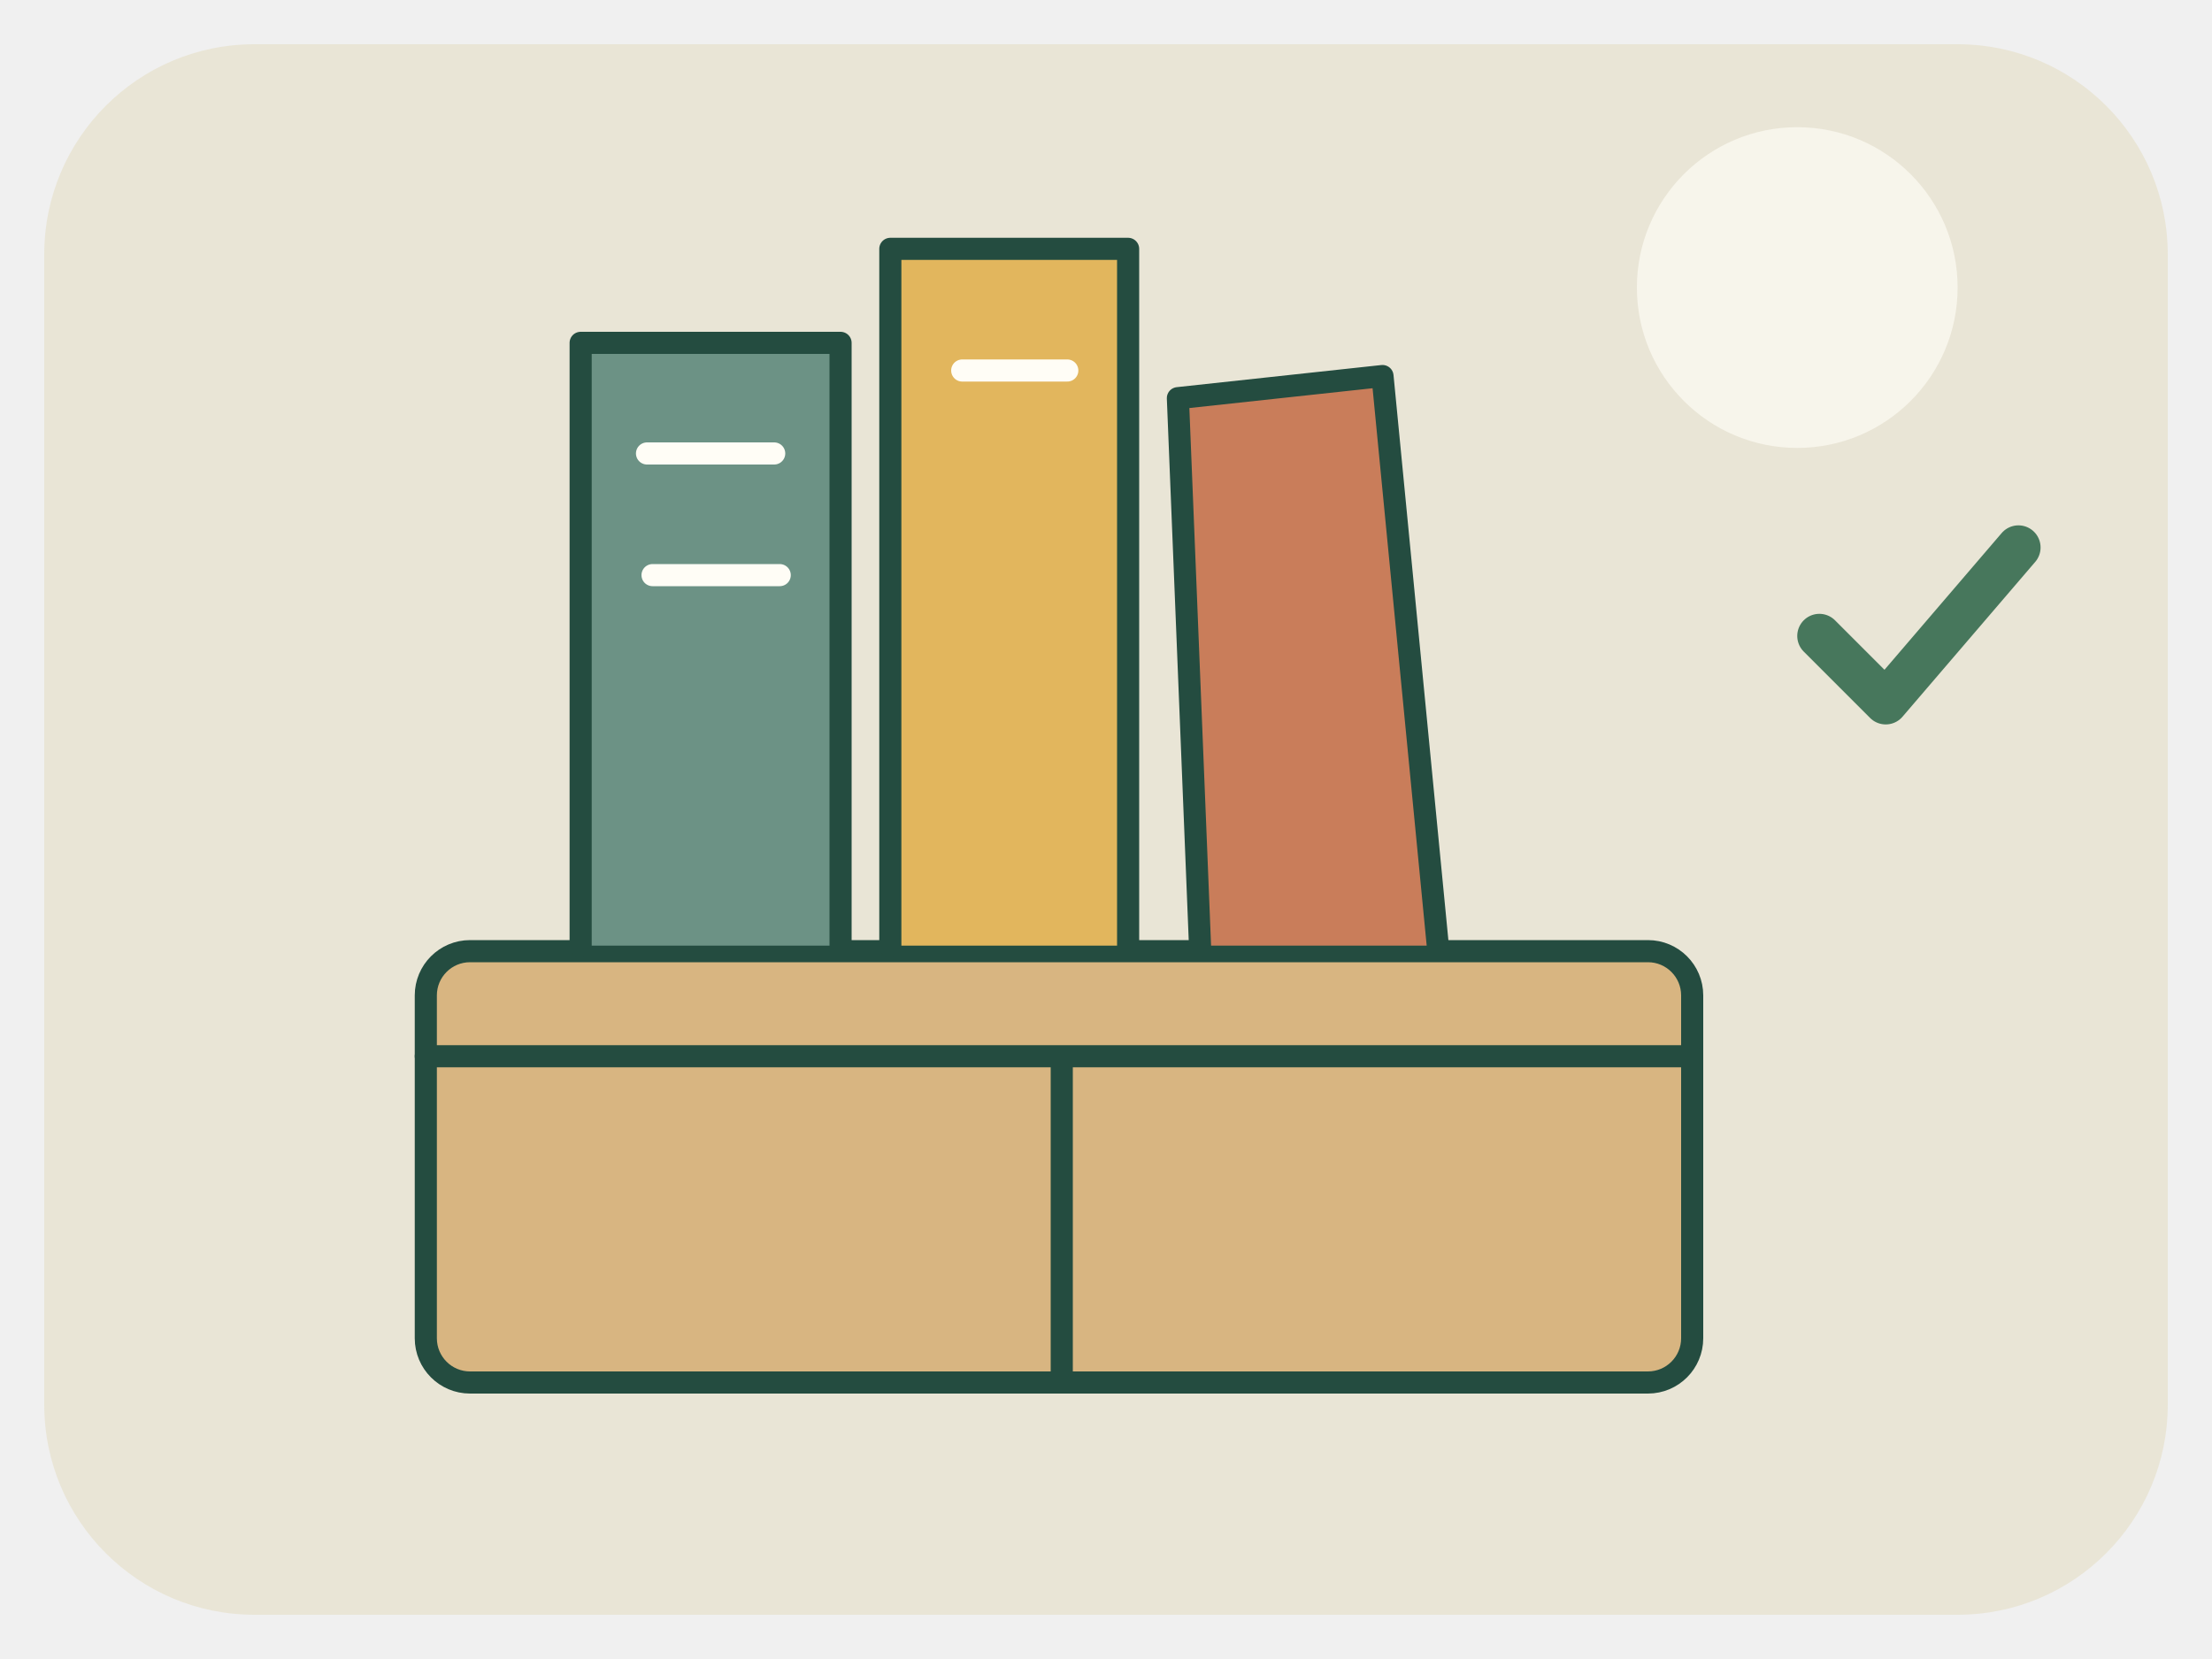
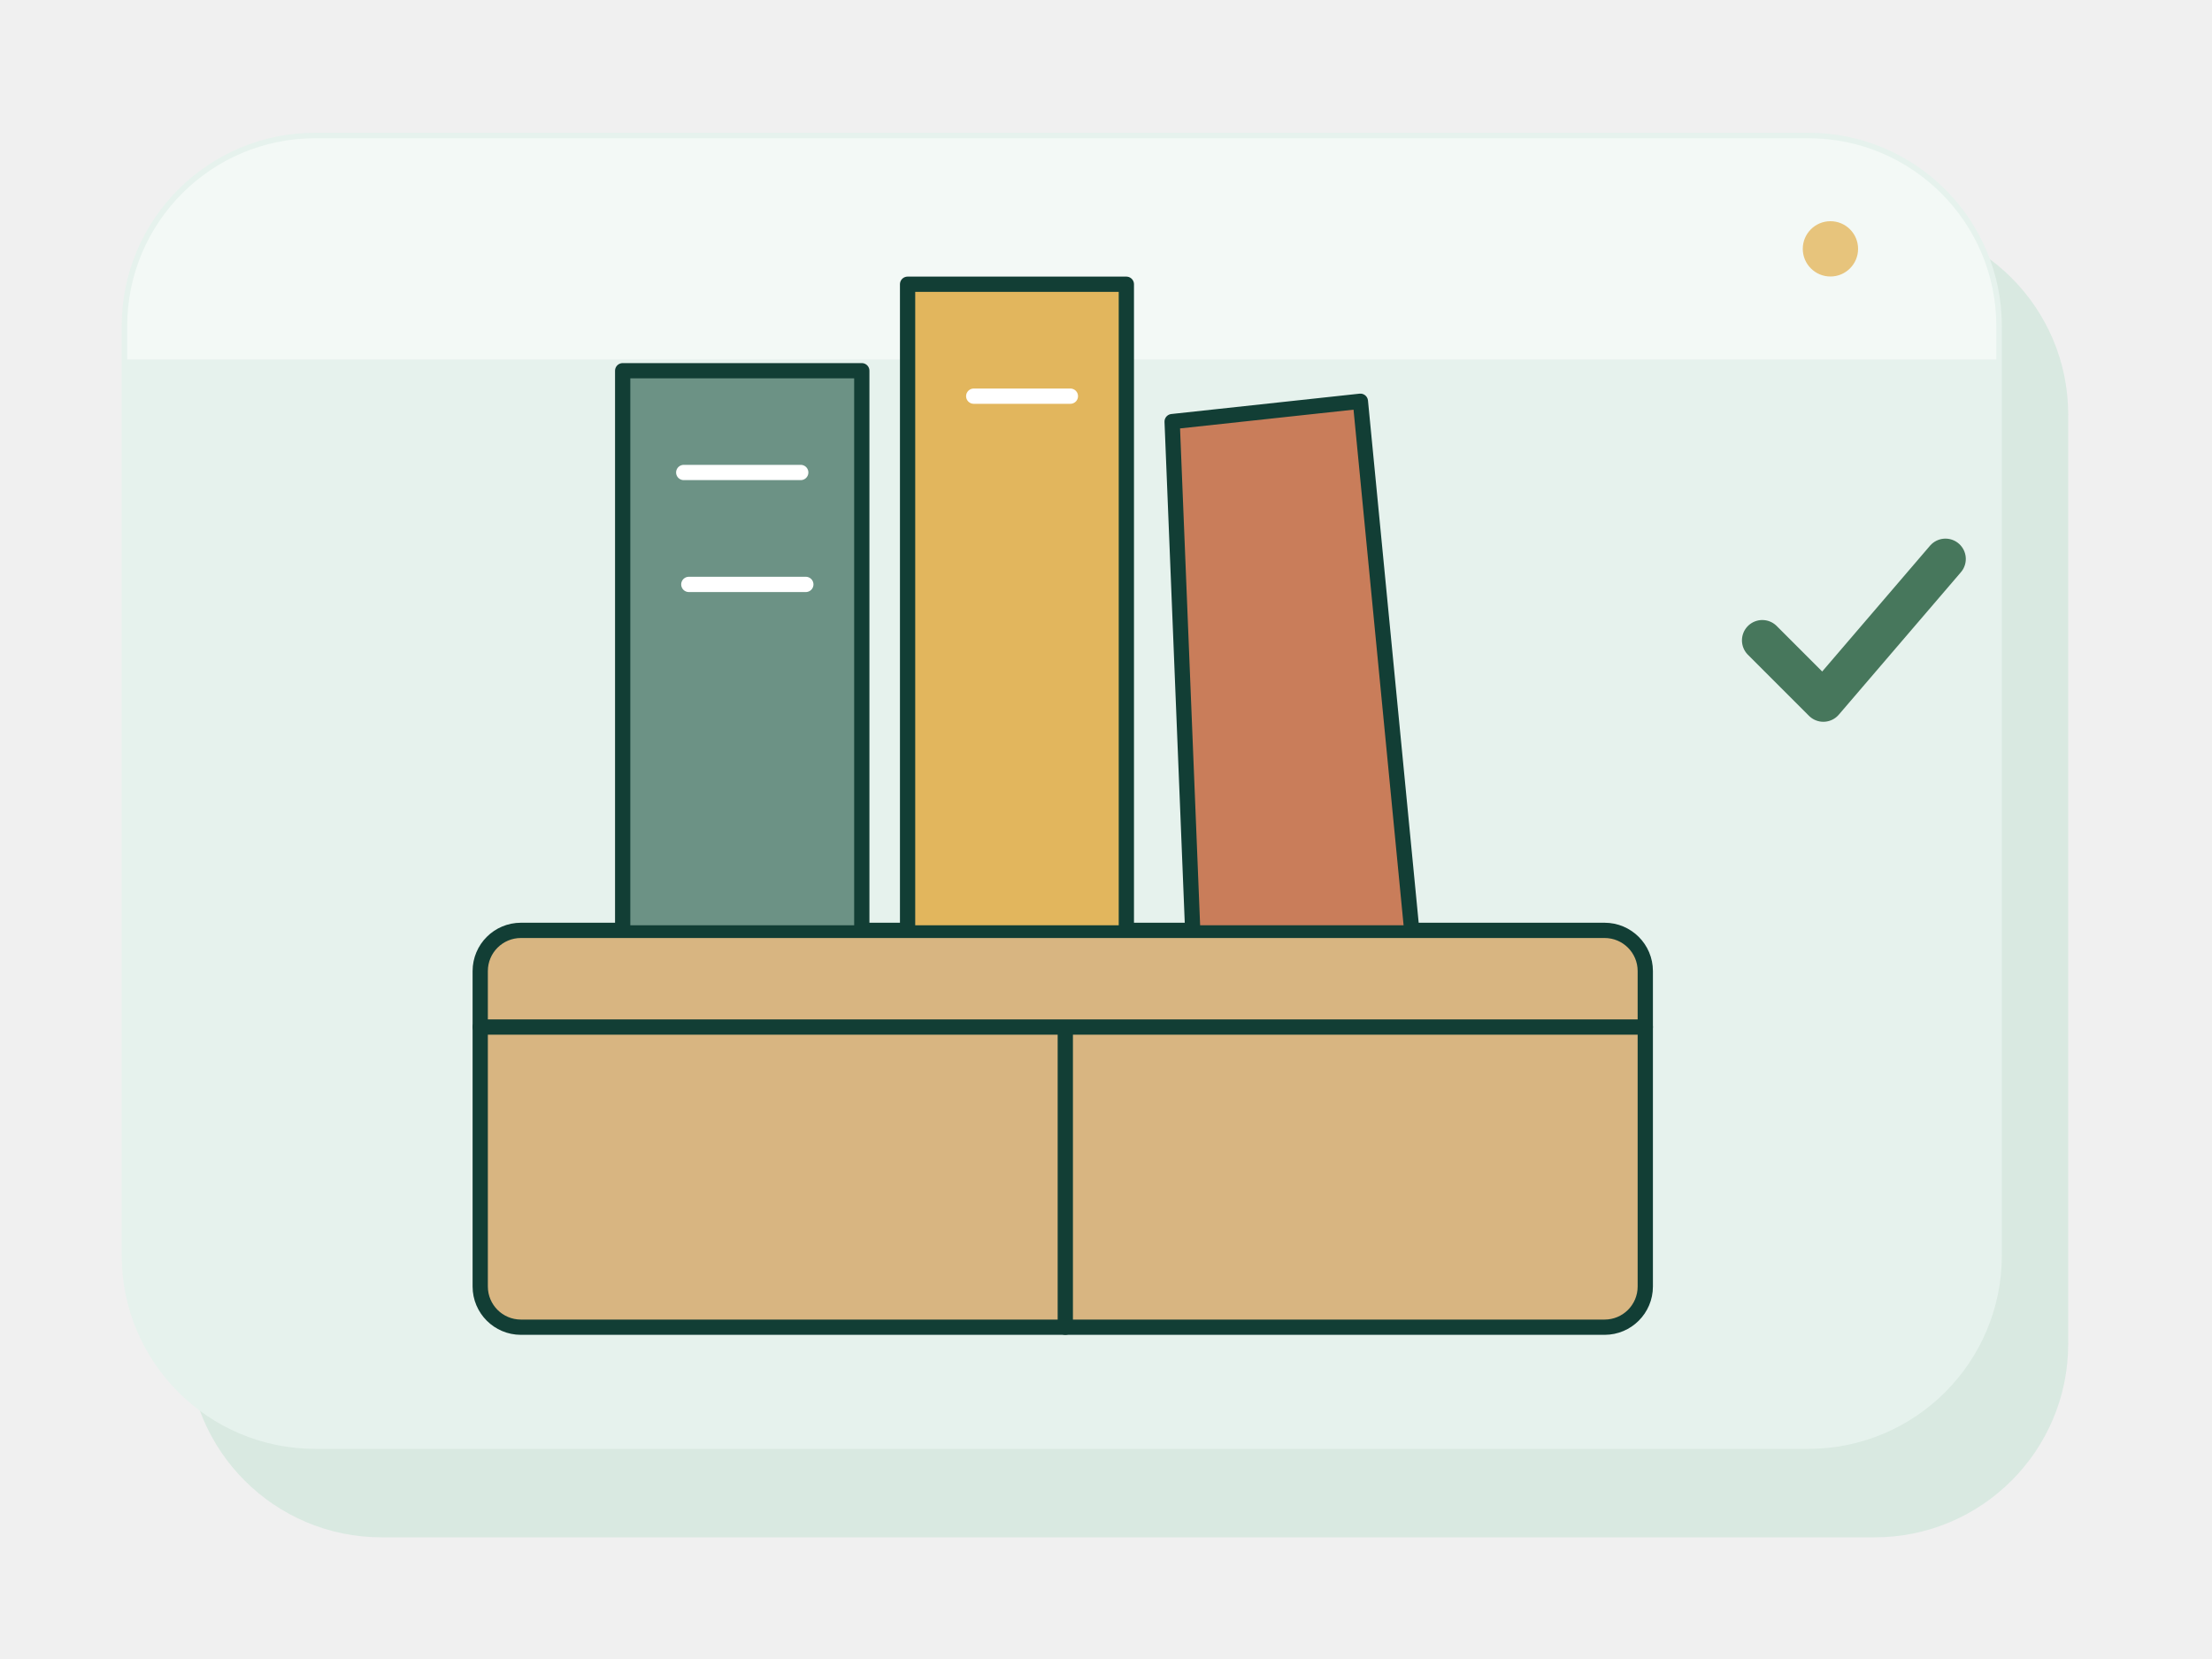
<svg xmlns="http://www.w3.org/2000/svg" viewBox="0 0 400 300" fill="none">
-   <rect x="8" y="8" width="384" height="284" rx="38" fill="#e9e5d6" />
-   <circle cx="325" cy="52" r="29" fill="#fffdf6" opacity=".65" />
-   <g stroke="#244c40" stroke-width="4" stroke-linecap="round" stroke-linejoin="round">
-     <rect x="77" y="172" width="229" height="78" rx="8" fill="#d8b581" />
-     <path d="M77 191h229m-114 1v58" />
-     <path d="M105 171V62h47v109" fill="#6c9285" />
-     <path d="M161 171V45h43v126" fill="#e2b65d" />
-     <path d="m217 171-4-99 37-4 10 103" fill="#c97d5a" />
-     <path d="M117 82h23m34-15h19m-75 37h23" stroke="#fffdf6" />
-     <path d="m329 115 12 12 24-28" stroke="#47775c" stroke-width="8" />
+   <rect x="34" y="40" width="340" height="238" rx="35" fill="#d9e9e1" />
+   <rect x="22" y="24" width="340" height="238" rx="35" fill="#e6f2ed" />
+   <path d="M57 25h270a34 34 0 0 1 34 34v6H23v-6a34 34 0 0 1 34-34Z" fill="#f3f9f6" />
+   <circle cx="331" cy="45" r="5" fill="#e7c47c" />
+   <g transform="translate(16 10) scale(.92)">
+     <g stroke="#123e35" stroke-width="3" stroke-linecap="round" stroke-linejoin="round">
+       <rect x="77" y="172" width="229" height="78" rx="8" fill="#d8b581" />
+       <path d="M77 191h229m-114 1v58" />
+       <path d="M105 171V62h47v109" fill="#6c9285" />
+       <path d="M161 171V45h43v126" fill="#e2b65d" />
+       <path d="m217 171-4-99 37-4 10 103" fill="#c97d5a" />
+       <path d="M117 82h23m34-15h19m-75 37h23" stroke="#ffffff" />
+       <path d="m329 115 12 12 24-28" stroke="#47775c" stroke-width="8" />
+     </g>
  </g>
</svg>
